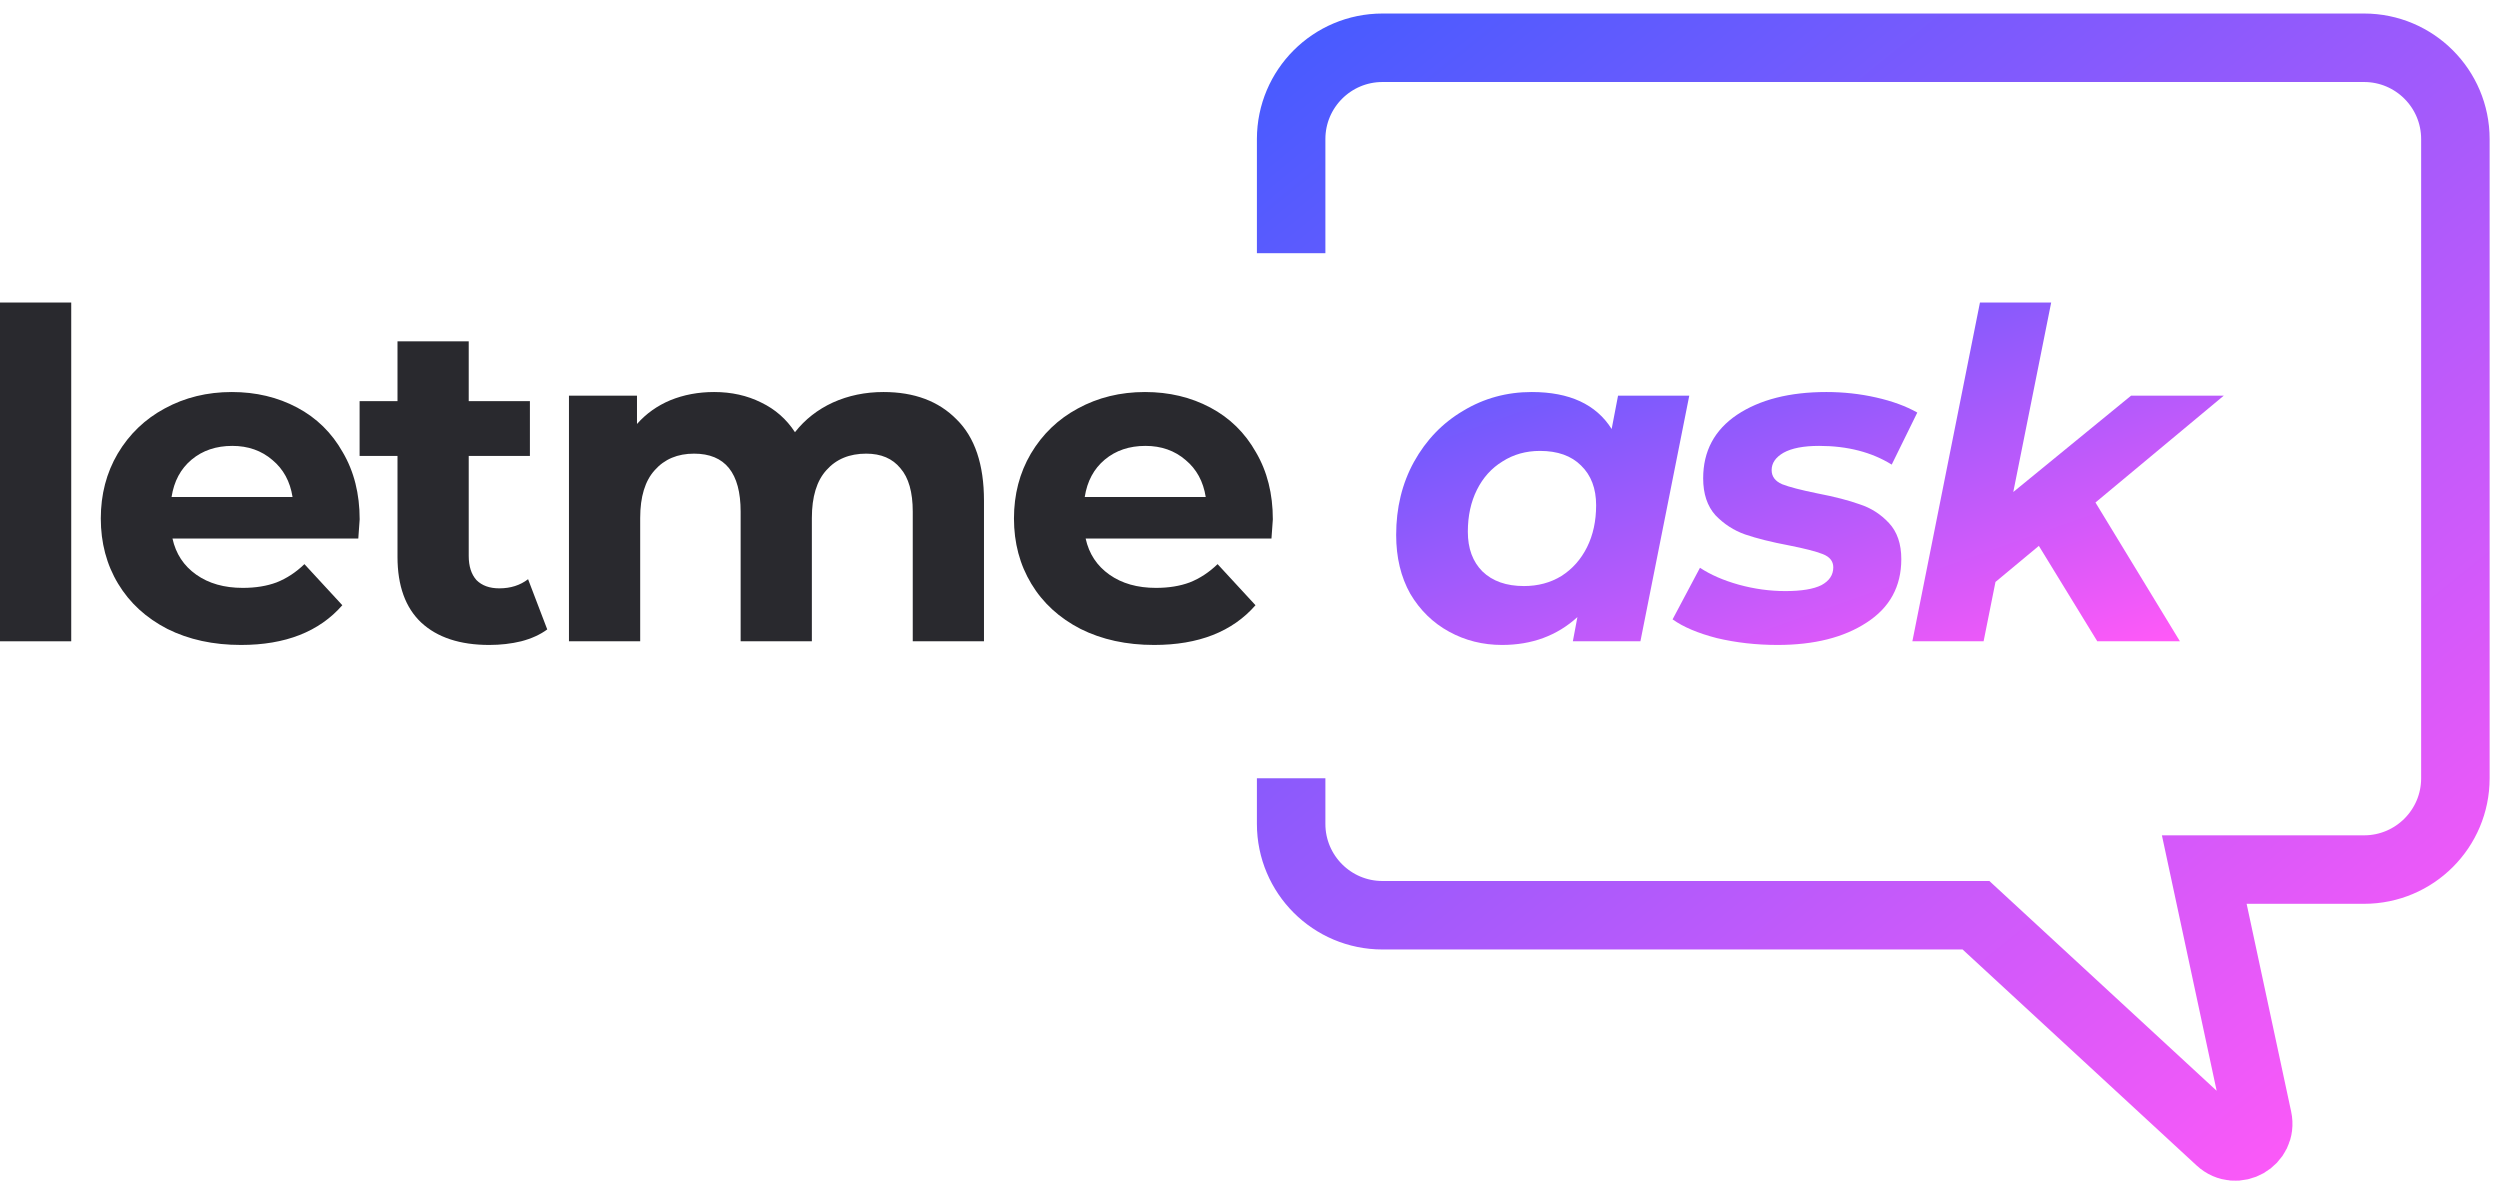
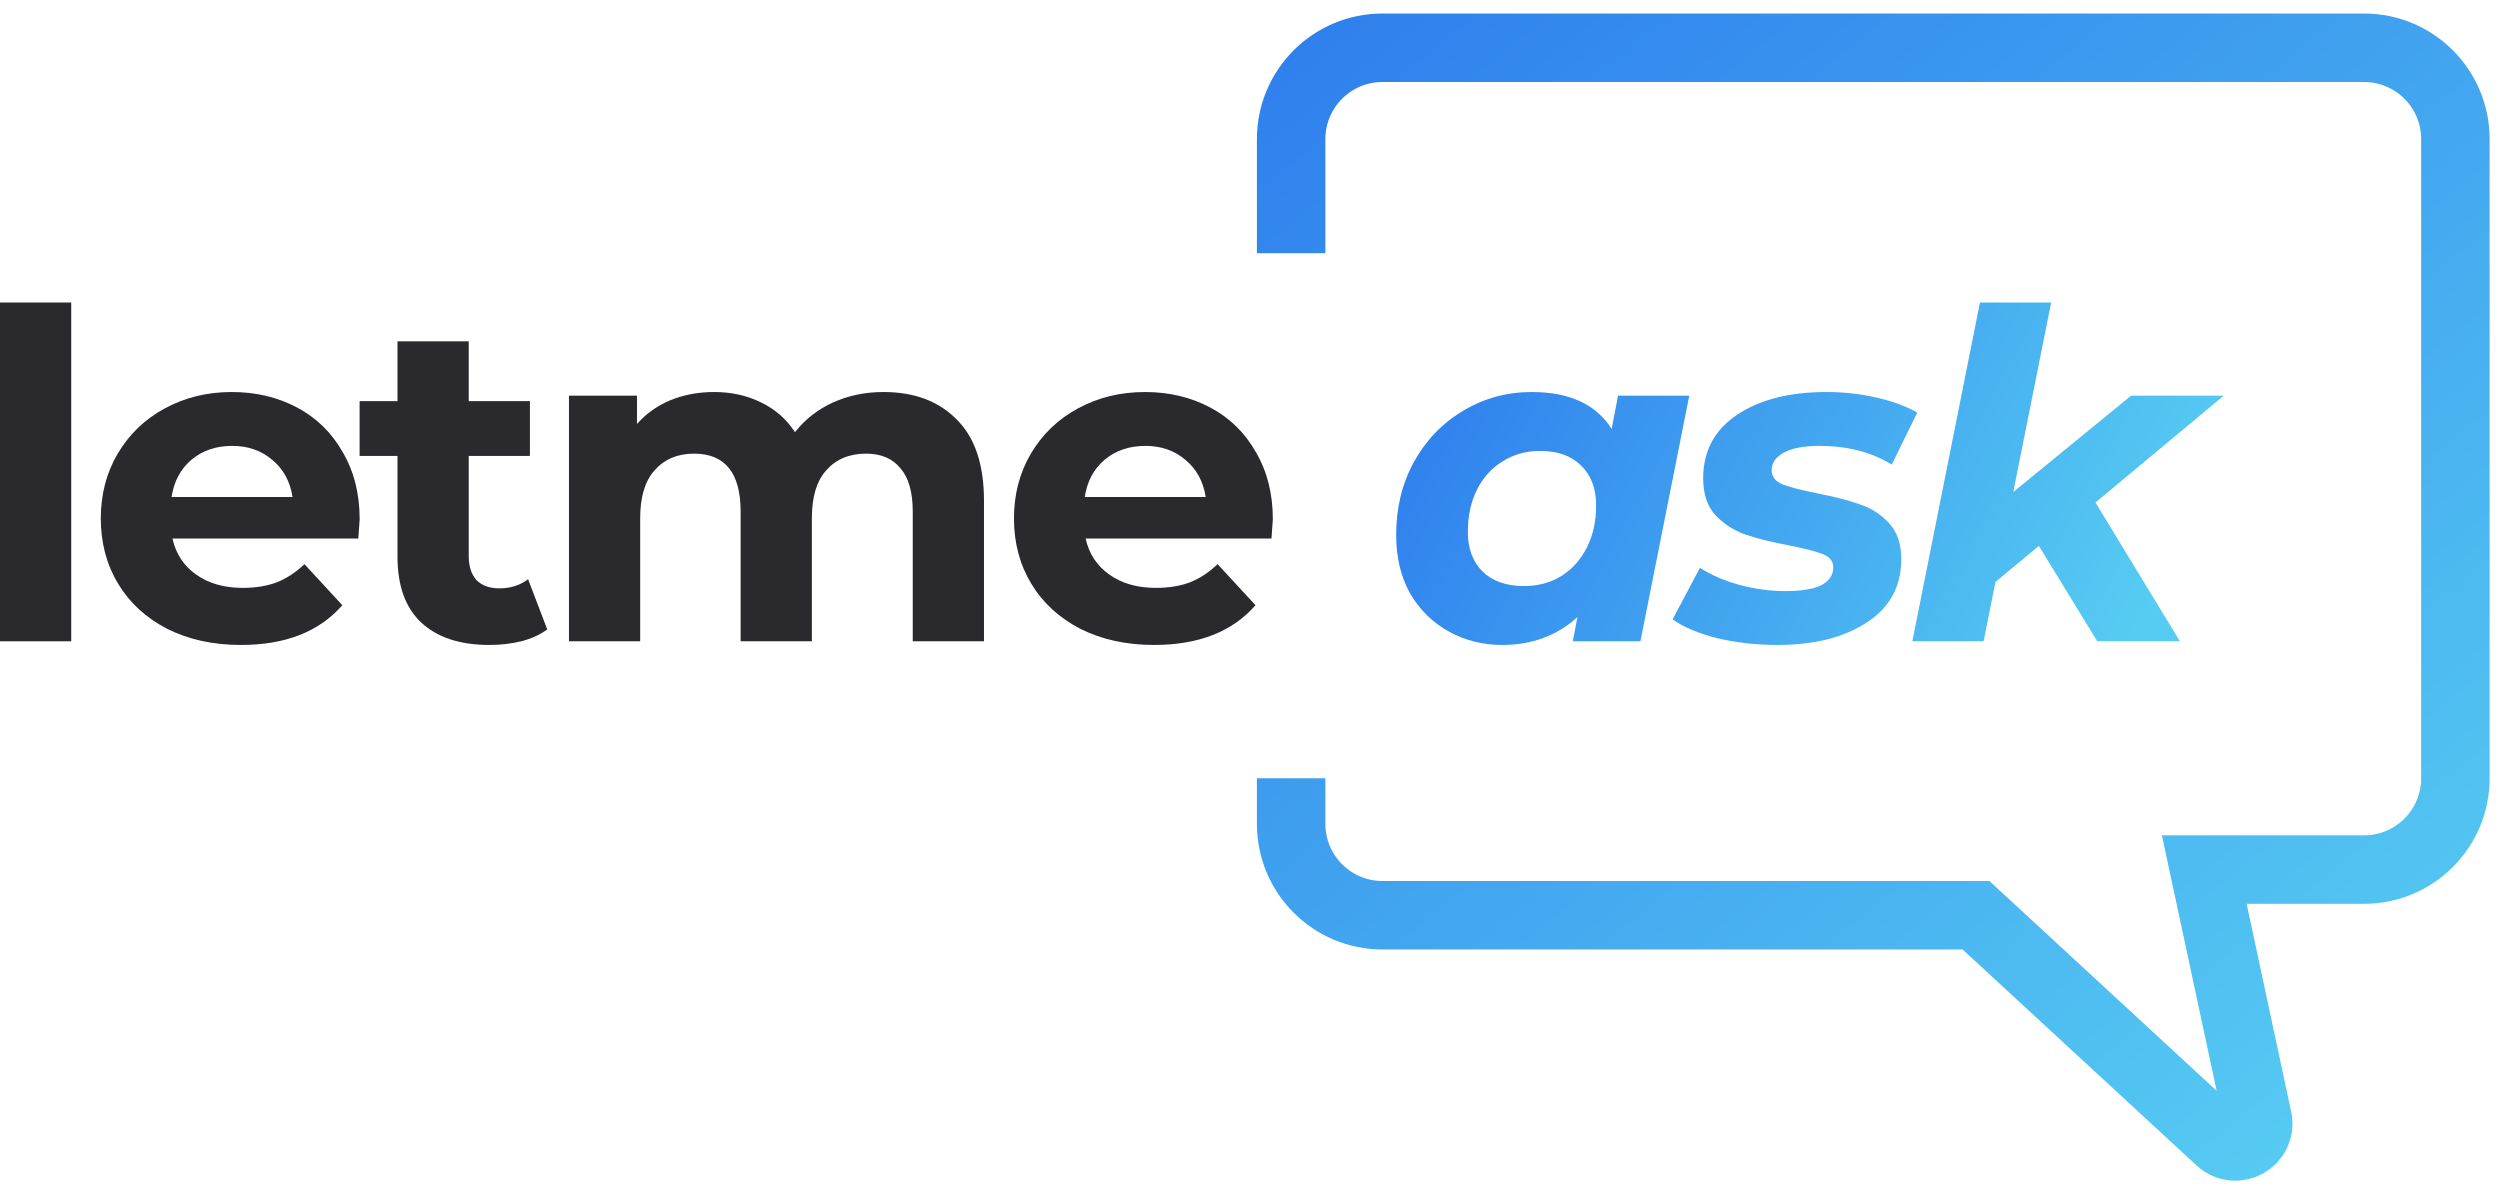
<svg xmlns="http://www.w3.org/2000/svg" width="157" height="75" viewBox="0 0 157 75" fill="none">
  <path d="M0 18.999H4.473V40.273H0V18.999Z" fill="#29292E" />
  <path d="M22.587 32.618C22.587 32.675 22.558 33.077 22.501 33.822H10.832C11.042 34.778 11.539 35.533 12.323 36.087C13.106 36.642 14.081 36.919 15.247 36.919C16.05 36.919 16.757 36.804 17.369 36.575C18 36.326 18.583 35.944 19.118 35.428L21.498 38.008C20.045 39.671 17.923 40.503 15.133 40.503C13.393 40.503 11.854 40.168 10.516 39.499C9.178 38.811 8.146 37.865 7.42 36.661C6.693 35.457 6.33 34.09 6.33 32.561C6.33 31.051 6.684 29.694 7.391 28.489C8.117 27.266 9.102 26.32 10.344 25.651C11.606 24.963 13.011 24.619 14.559 24.619C16.069 24.619 17.436 24.944 18.659 25.593C19.883 26.243 20.838 27.18 21.526 28.403C22.234 29.608 22.587 31.012 22.587 32.618ZM14.588 28.002C13.575 28.002 12.724 28.289 12.036 28.862C11.348 29.436 10.927 30.219 10.774 31.213H18.372C18.22 30.238 17.799 29.464 17.111 28.891C16.423 28.298 15.582 28.002 14.588 28.002Z" fill="#29292E" />
  <path d="M34.367 39.528C33.928 39.853 33.383 40.102 32.733 40.273C32.102 40.426 31.433 40.503 30.726 40.503C28.891 40.503 27.467 40.035 26.454 39.098C25.46 38.161 24.963 36.785 24.963 34.969V28.633H22.583V25.192H24.963V21.436H29.436V25.192H33.278V28.633H29.436V34.912C29.436 35.562 29.598 36.068 29.923 36.431C30.267 36.776 30.745 36.948 31.357 36.948C32.064 36.948 32.666 36.756 33.163 36.374L34.367 39.528Z" fill="#29292E" />
  <path d="M55.486 24.619C57.417 24.619 58.946 25.192 60.074 26.339C61.221 27.467 61.794 29.168 61.794 31.443V40.273H57.321V32.131C57.321 30.907 57.063 29.999 56.547 29.407C56.05 28.795 55.333 28.489 54.397 28.489C53.345 28.489 52.514 28.833 51.902 29.522C51.291 30.191 50.985 31.194 50.985 32.532V40.273H46.512V32.131C46.512 29.703 45.537 28.489 43.587 28.489C42.555 28.489 41.733 28.833 41.122 29.522C40.51 30.191 40.204 31.194 40.204 32.532V40.273H35.731V24.848H40.003V26.626C40.577 25.976 41.275 25.479 42.096 25.135C42.938 24.791 43.855 24.619 44.849 24.619C45.938 24.619 46.923 24.838 47.802 25.278C48.681 25.699 49.389 26.32 49.924 27.142C50.555 26.339 51.348 25.718 52.304 25.278C53.279 24.838 54.339 24.619 55.486 24.619Z" fill="#29292E" />
  <path d="M79.934 32.618C79.934 32.675 79.906 33.077 79.848 33.822H68.179C68.389 34.778 68.886 35.533 69.67 36.087C70.454 36.642 71.428 36.919 72.594 36.919C73.397 36.919 74.104 36.804 74.716 36.575C75.347 36.326 75.93 35.944 76.465 35.428L78.845 38.008C77.392 39.671 75.27 40.503 72.48 40.503C70.74 40.503 69.201 40.168 67.864 39.499C66.525 38.811 65.493 37.865 64.767 36.661C64.041 35.457 63.677 34.09 63.677 32.561C63.677 31.051 64.031 29.694 64.738 28.489C65.465 27.266 66.449 26.32 67.692 25.651C68.953 24.963 70.358 24.619 71.906 24.619C73.416 24.619 74.783 24.944 76.006 25.593C77.23 26.243 78.185 27.18 78.874 28.403C79.581 29.608 79.934 31.012 79.934 32.618ZM71.935 28.002C70.922 28.002 70.071 28.289 69.383 28.862C68.695 29.436 68.275 30.219 68.121 31.213H75.72C75.567 30.238 75.146 29.464 74.458 28.891C73.77 28.298 72.929 28.002 71.935 28.002Z" fill="#29292E" />
  <path d="M106.086 24.848L103.018 40.273H98.775L99.061 38.754C97.781 39.92 96.204 40.503 94.331 40.503C93.126 40.503 92.018 40.226 91.005 39.671C89.992 39.117 89.179 38.324 88.567 37.292C87.975 36.24 87.679 35.007 87.679 33.593C87.679 31.892 88.051 30.363 88.797 29.006C89.561 27.629 90.594 26.559 91.894 25.794C93.193 25.011 94.627 24.619 96.194 24.619C98.564 24.619 100.237 25.393 101.212 26.941L101.613 24.848H106.086ZM95.707 36.804C96.586 36.804 97.37 36.594 98.058 36.173C98.746 35.734 99.281 35.132 99.664 34.367C100.046 33.602 100.237 32.723 100.237 31.729C100.237 30.678 99.922 29.846 99.291 29.235C98.679 28.623 97.819 28.317 96.71 28.317C95.831 28.317 95.047 28.537 94.359 28.977C93.671 29.397 93.136 29.99 92.754 30.754C92.371 31.519 92.18 32.398 92.18 33.392C92.18 34.444 92.486 35.275 93.098 35.887C93.728 36.498 94.598 36.804 95.707 36.804Z" fill="url(#paint0_linear)" />
  <path d="M111.632 40.503C110.294 40.503 109.023 40.359 107.819 40.073C106.634 39.767 105.707 39.375 105.038 38.897L106.758 35.657C107.427 36.097 108.239 36.451 109.195 36.718C110.17 36.986 111.145 37.12 112.119 37.12C113.133 37.12 113.888 36.995 114.385 36.747C114.882 36.479 115.13 36.106 115.13 35.629C115.13 35.246 114.91 34.969 114.471 34.797C114.031 34.625 113.324 34.444 112.349 34.252C111.24 34.042 110.323 33.813 109.596 33.564C108.889 33.316 108.268 32.914 107.733 32.36C107.217 31.787 106.959 31.012 106.959 30.038C106.959 28.336 107.666 27.008 109.08 26.052C110.514 25.096 112.387 24.619 114.7 24.619C115.77 24.619 116.812 24.733 117.825 24.963C118.838 25.192 119.698 25.508 120.406 25.909L118.8 29.177C117.538 28.394 116.019 28.002 114.241 28.002C113.266 28.002 112.521 28.145 112.005 28.432C111.508 28.719 111.259 29.082 111.259 29.522C111.259 29.923 111.479 30.219 111.919 30.41C112.358 30.582 113.094 30.774 114.127 30.984C115.216 31.194 116.105 31.424 116.793 31.672C117.5 31.901 118.112 32.293 118.628 32.847C119.144 33.402 119.402 34.157 119.402 35.113C119.402 36.833 118.676 38.161 117.223 39.098C115.79 40.035 113.926 40.503 111.632 40.503Z" fill="url(#paint1_linear)" />
  <path d="M131.595 31.557L136.899 40.273H131.71L128.04 34.281L125.316 36.546L124.57 40.273H120.097L124.341 18.999H128.814L126.434 30.898L133.831 24.848H139.652L131.595 31.557Z" fill="url(#paint2_linear)" />
  <path d="M81.084 15.902V8.734C81.084 5.567 83.652 3 86.819 3H148.463C151.63 3 154.198 5.567 154.198 8.734V48.875C154.198 52.042 151.63 54.609 148.463 54.609H138.428L141.782 70.26C142.075 71.628 140.436 72.563 139.408 71.614L124.092 57.477H86.819C83.652 57.477 81.084 54.909 81.084 51.742V48.875" stroke="url(#paint3_linear)" stroke-width="4.301" />
  <defs>
-     <linearGradient id="paint0_linear" x1="87.679" y1="18.999" x2="99.758" y2="53.111" gradientUnits="userSpaceOnUse">
-       <stop stop-color="#485BFF" />
-       <stop offset="1" stop-color="#FF59F8" />
+     <linearGradient id="paint0_linear" x1="92.5" y1="19" x2="133.5" y2="41" gradientUnits="userSpaceOnUse">
+       <stop stop-color="#2F80ED" />
+       <stop offset="1" stop-color="#56CCF2" />
    </linearGradient>
-     <linearGradient id="paint1_linear" x1="87.679" y1="18.999" x2="99.758" y2="53.111" gradientUnits="userSpaceOnUse">
-       <stop stop-color="#485BFF" />
-       <stop offset="1" stop-color="#FF59F8" />
+     <linearGradient id="paint1_linear" x1="92.5" y1="19" x2="133.5" y2="41" gradientUnits="userSpaceOnUse">
+       <stop stop-color="#2F80ED" />
+       <stop offset="1" stop-color="#56CCF2" />
    </linearGradient>
-     <linearGradient id="paint2_linear" x1="87.679" y1="18.999" x2="99.758" y2="53.111" gradientUnits="userSpaceOnUse">
-       <stop stop-color="#485BFF" />
-       <stop offset="1" stop-color="#FF59F8" />
+     <linearGradient id="paint2_linear" x1="92.5" y1="19" x2="133.5" y2="41" gradientUnits="userSpaceOnUse">
+       <stop stop-color="#2F80ED" />
+       <stop offset="1" stop-color="#56CCF2" />
    </linearGradient>
    <linearGradient id="paint3_linear" x1="81.084" y1="3" x2="141.295" y2="77.547" gradientUnits="userSpaceOnUse">
-       <stop stop-color="#485BFF" />
-       <stop offset="1" stop-color="#FF59F8" />
+       <stop stop-color="#2F80ED" />
+       <stop offset="1" stop-color="#56CCF2" />
    </linearGradient>
  </defs>
</svg>
